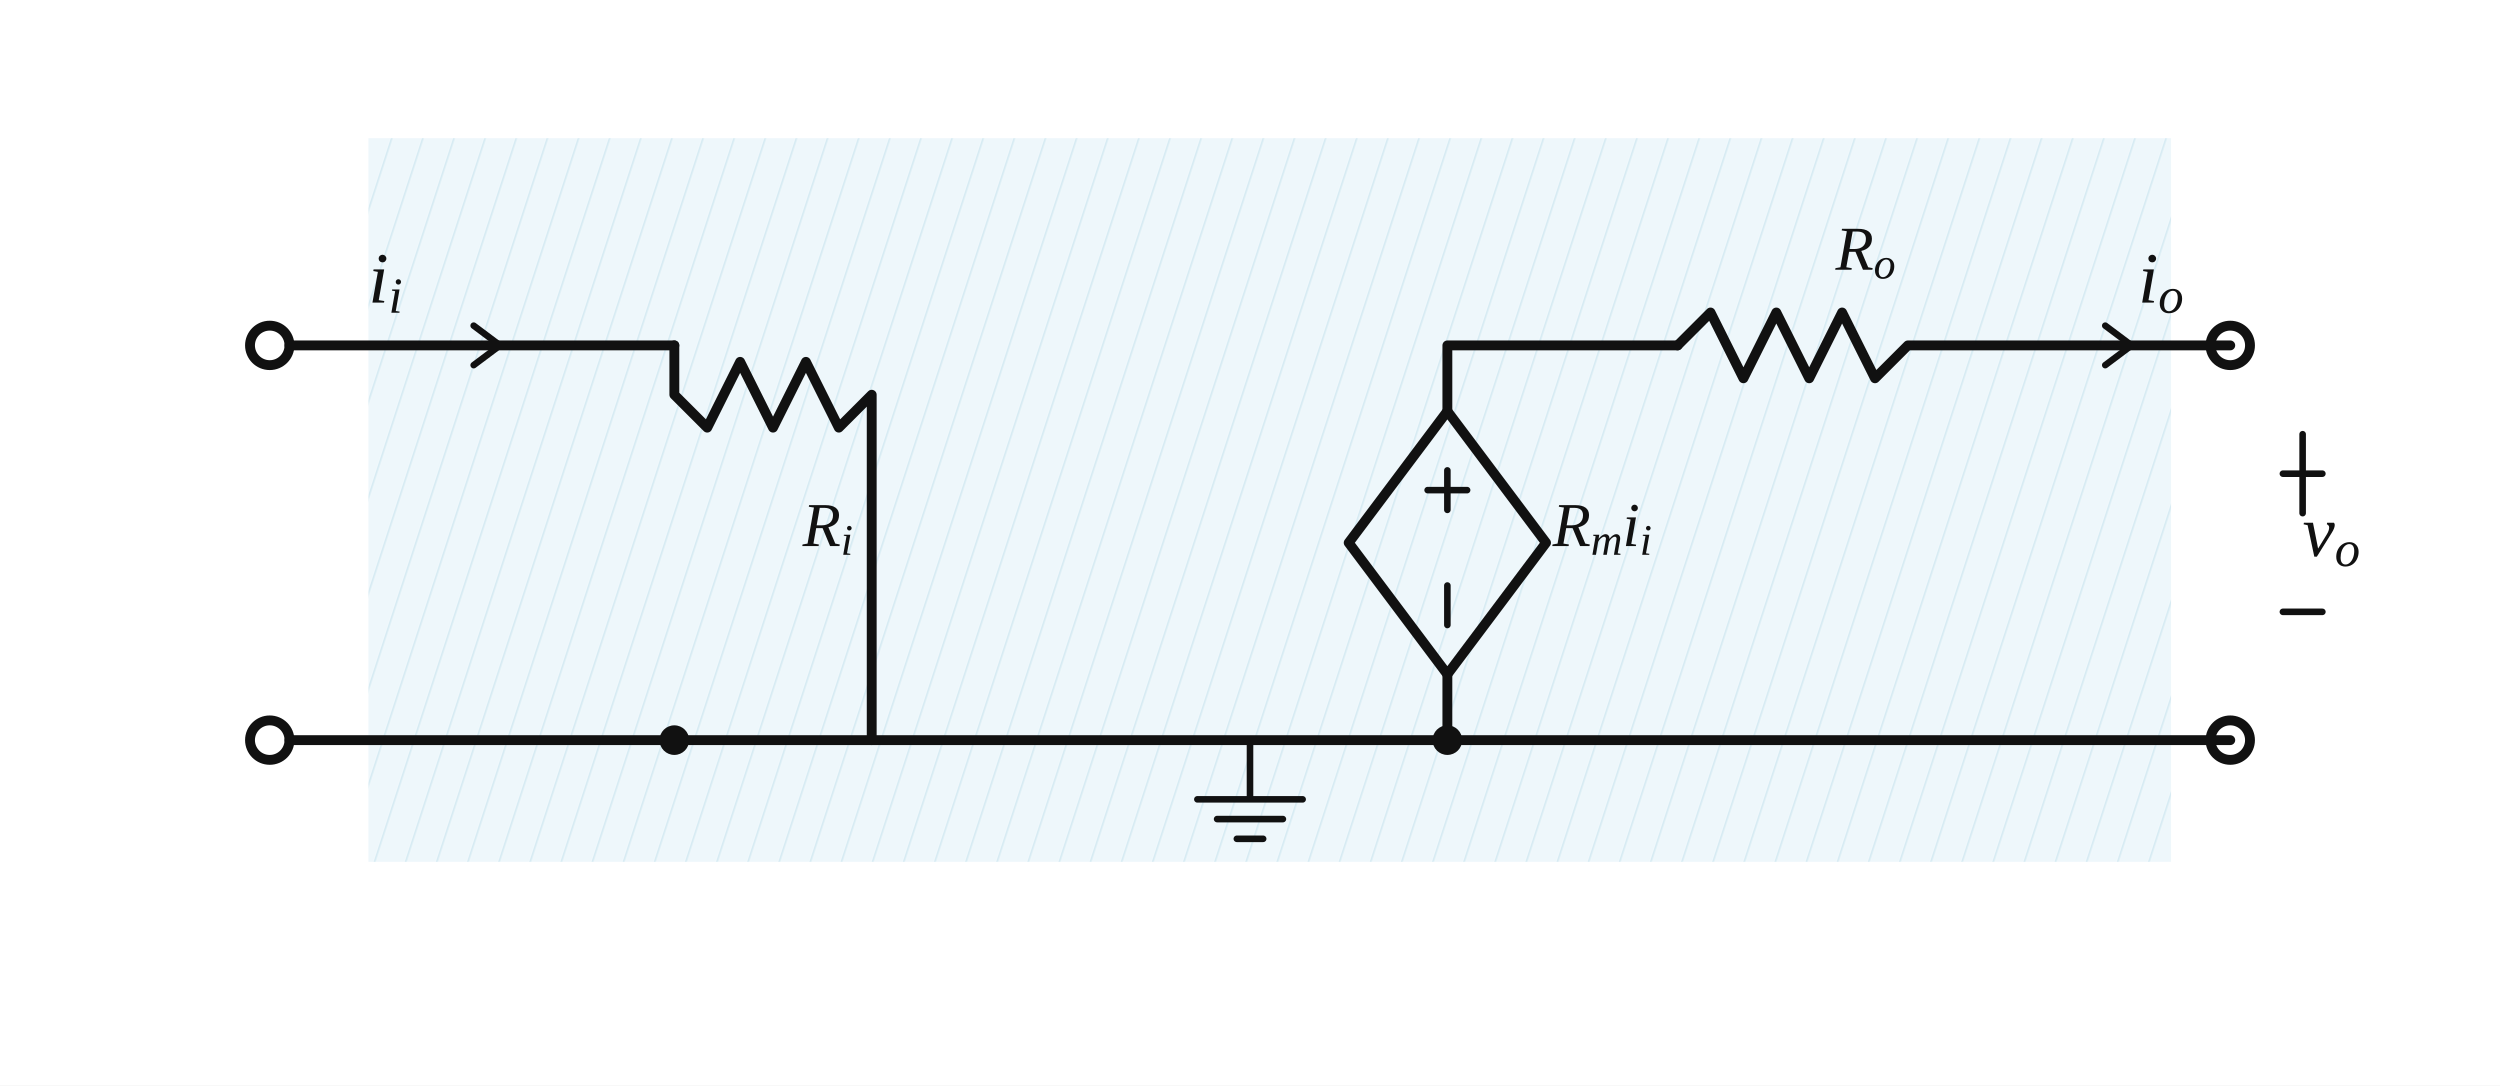
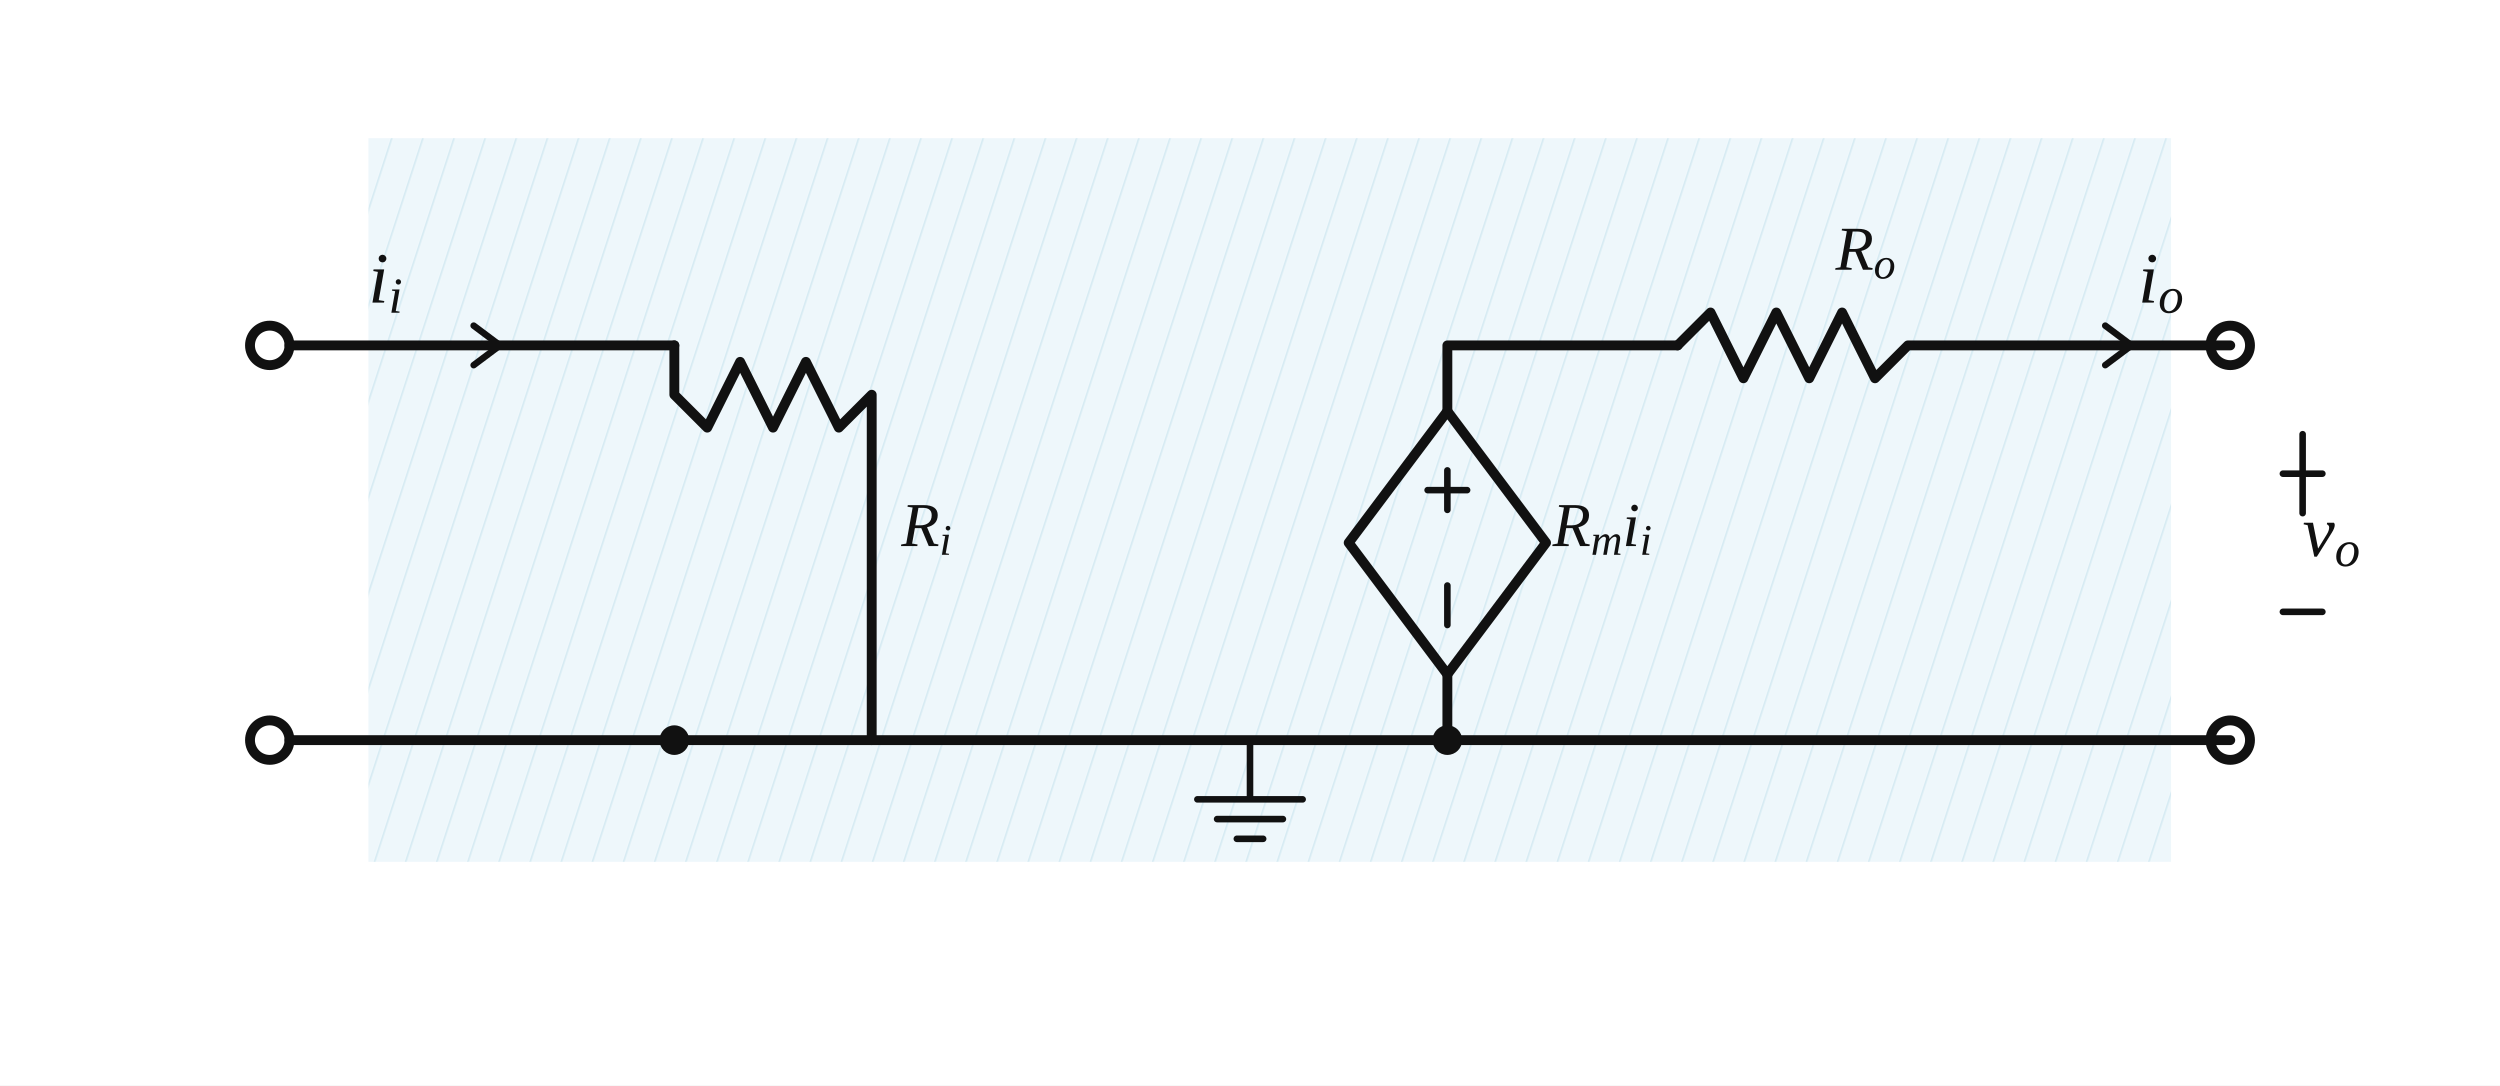
<svg xmlns="http://www.w3.org/2000/svg" viewBox="0 0 760 330" role="img" aria-labelledby="title desc">
  <defs>
    <pattern id="shade" width="9" height="9" patternUnits="userSpaceOnUse" patternTransform="rotate(18)">
      <rect width="9" height="9" fill="#eef7fb" />
      <path d="M0 0V9" stroke="#d7ebf3" stroke-width="1" />
    </pattern>
    <style>
      .wire{fill:none;stroke:#111;stroke-width:3;stroke-linecap:round;stroke-linejoin:round}
      .thin{fill:none;stroke:#111;stroke-width:2;stroke-linecap:round;stroke-linejoin:round}
      .math{fill:#111;font:italic 22px "Times New Roman",Georgia,serif}
      .small{fill:#111;font:italic 19px "Times New Roman",Georgia,serif}
      .port{fill:#fff;stroke:#111;stroke-width:3}
    </style>
  </defs>
  <rect width="760" height="330" fill="#fff" />
  <rect x="112" y="42" width="548" height="220" fill="url(#shade)" />
  <circle class="port" cx="82" cy="105" r="6" />
  <circle class="port" cx="82" cy="225" r="6" />
  <circle class="port" cx="678" cy="105" r="6" />
  <circle class="port" cx="678" cy="225" r="6" />
  <path class="wire" d="M88 105H205M88 225H678" />
  <path class="wire" d="M205 105V120l10 10 10-20 10 20 10-20 10 20 10-10v105" />
  <path class="wire" d="M440 125V105H510M440 205V225" />
  <path class="wire" d="M440 125L410 165 440 205 470 165Z" />
  <path class="wire" d="M510 105l10-10 10 20 10-20 10 20 10-20 10 20 10-10H678" />
  <circle cx="205" cy="225" r="4.5" fill="#111" />
  <circle cx="440" cy="225" r="4.5" fill="#111" />
  <path class="thin" d="M440 143v12M434 149h12M440 178v12" />
  <path class="thin" d="M120 105h32M144 99l8 6-8 6" />
  <path class="thin" d="M616 105h32M640 99l8 6-8 6" />
  <path class="thin" d="M700 132v24M694 144h12M694 186h12" />
  <path class="thin" d="M380 225v18m-16 0h32m-26 6h20m-14 6h8" />
  <text class="math" x="112" y="92">i<tspan baseline-shift="sub" font-size="70%">i</tspan>
  </text>
-   <text class="small" x="244" y="166">R<tspan baseline-shift="sub" font-size="70%">i</tspan>
+   <text class="small" x="274" y="166">R<tspan baseline-shift="sub" font-size="70%">i</tspan>
  </text>
  <text class="small" x="472" y="166">R<tspan baseline-shift="sub" font-size="70%">m</tspan>i<tspan baseline-shift="sub" font-size="70%">i</tspan>
  </text>
  <text class="small" x="558" y="82">R<tspan baseline-shift="sub" font-size="70%">o</tspan>
  </text>
  <text class="math" x="700" y="169">v<tspan baseline-shift="sub" font-size="70%">o</tspan>
  </text>
  <text class="math" x="650" y="92">i<tspan baseline-shift="sub" font-size="70%">o</tspan>
  </text>
</svg>
